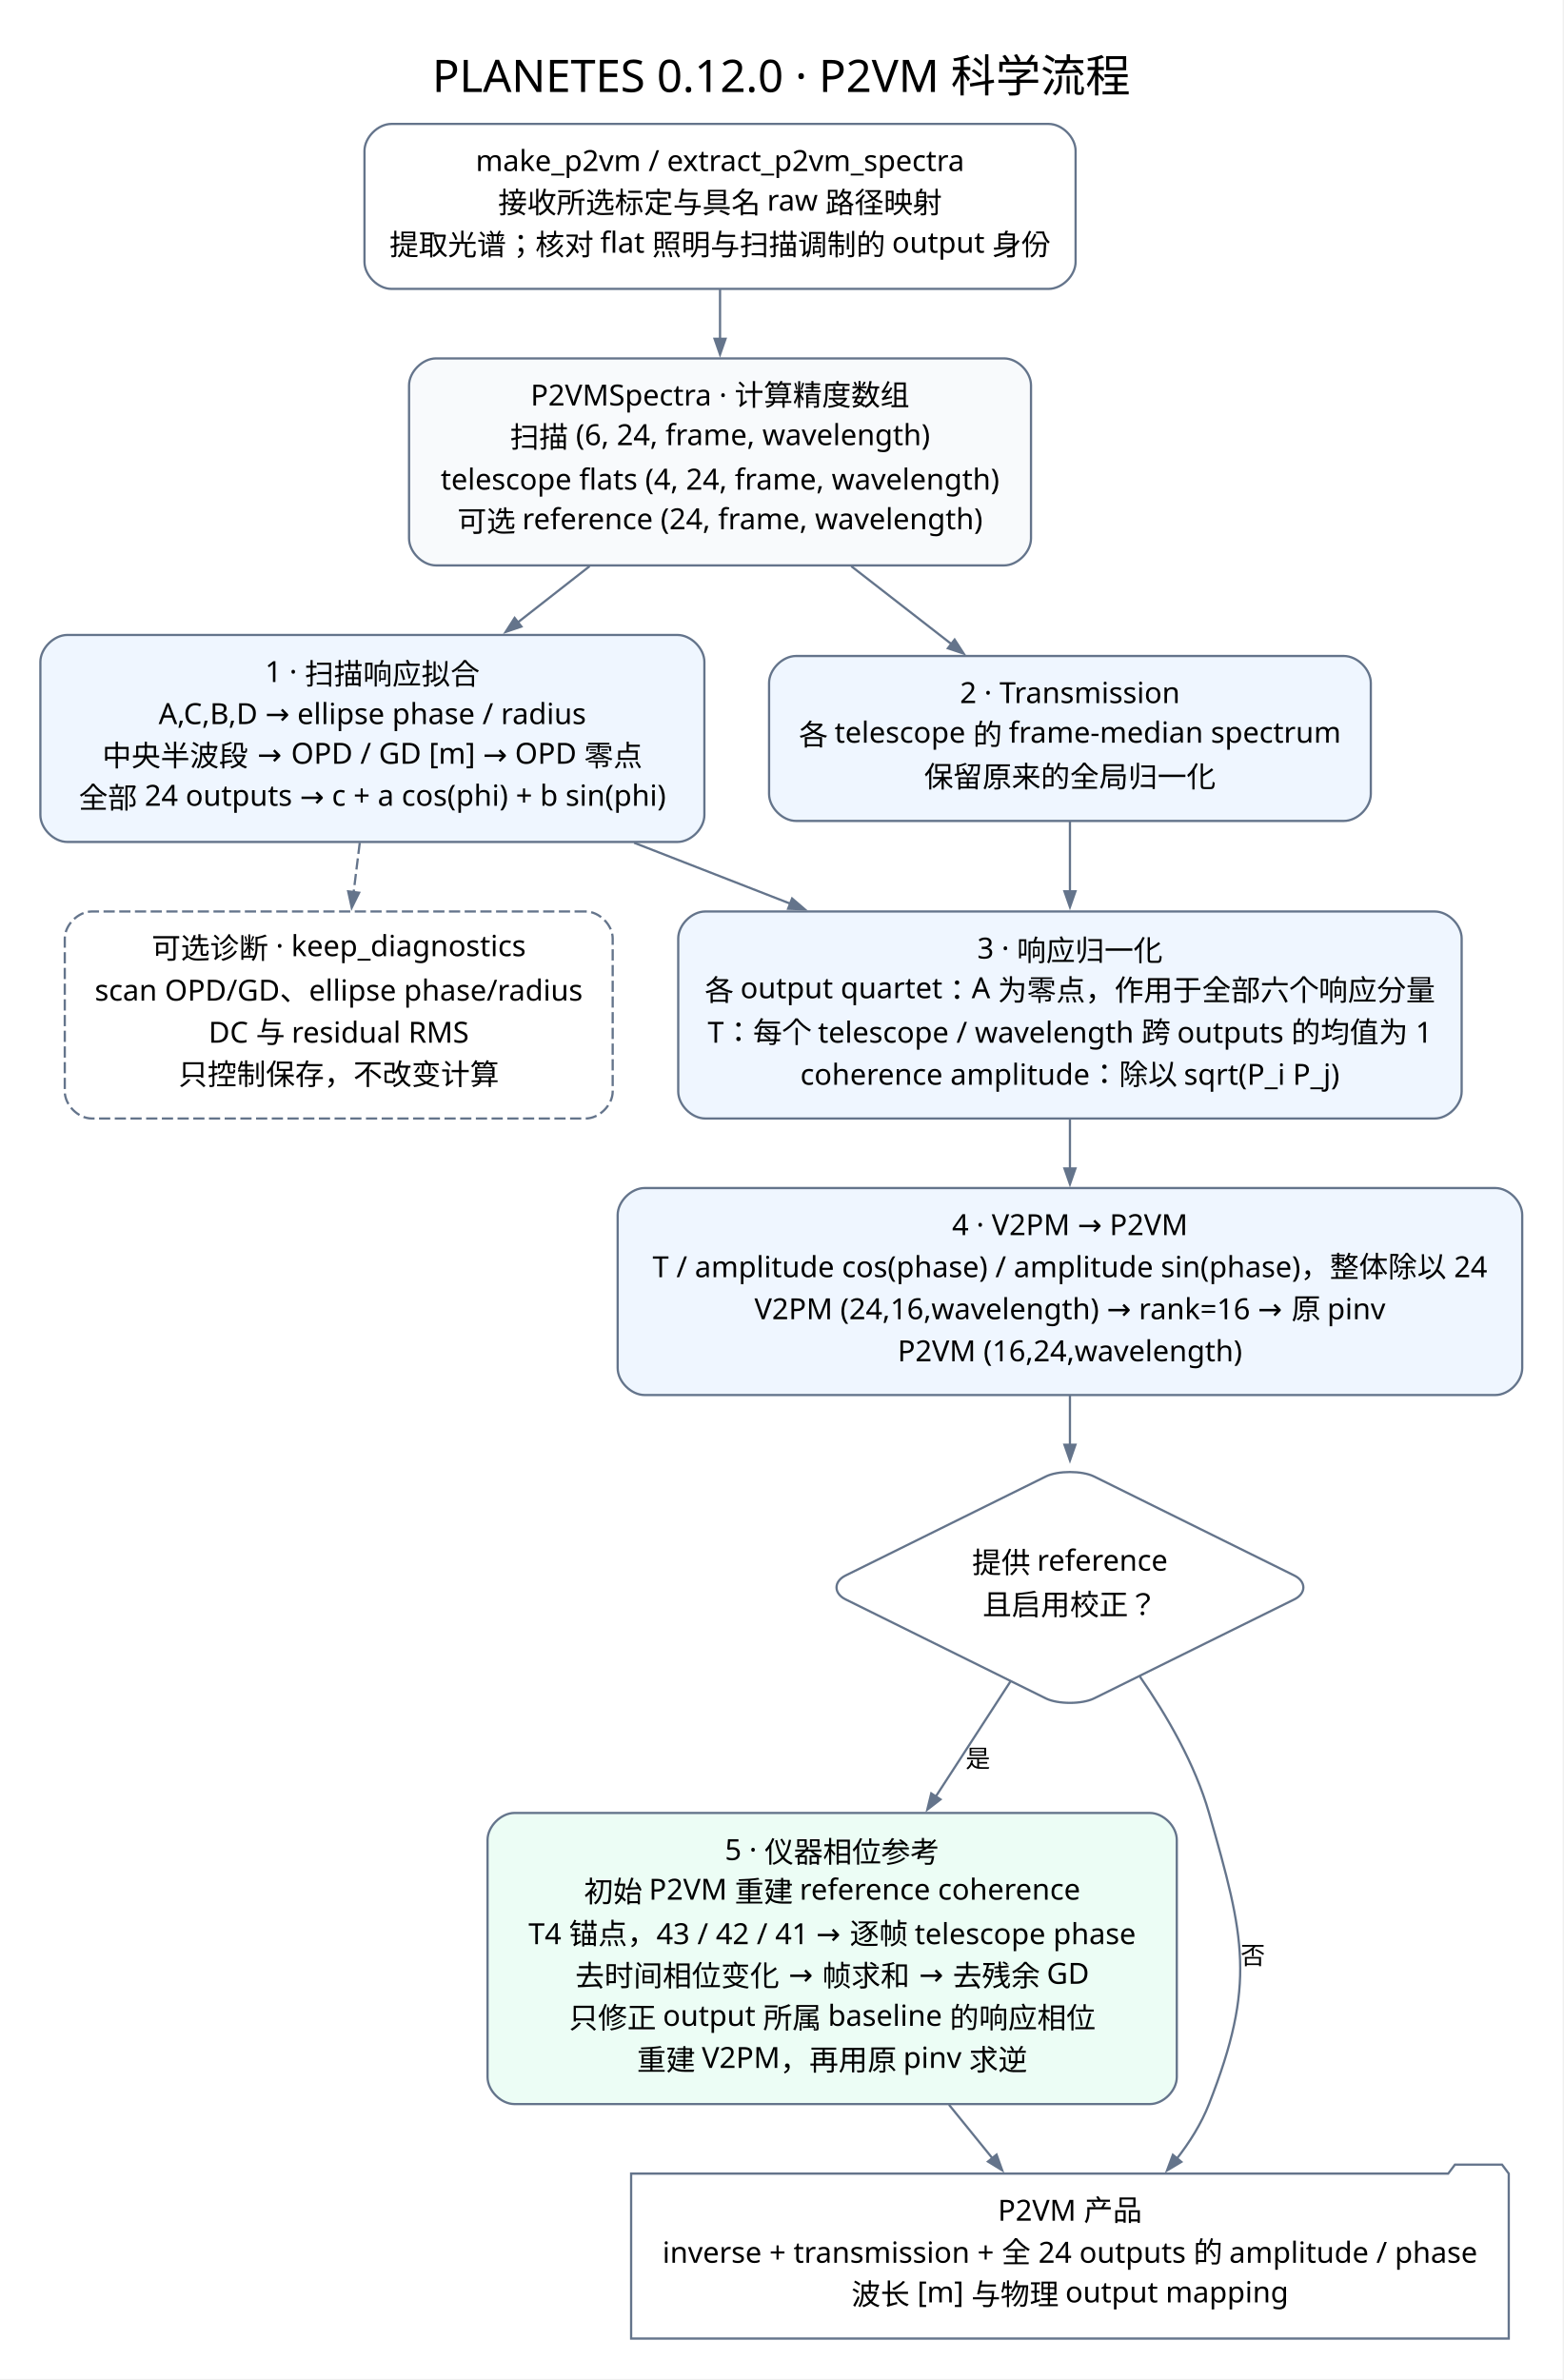
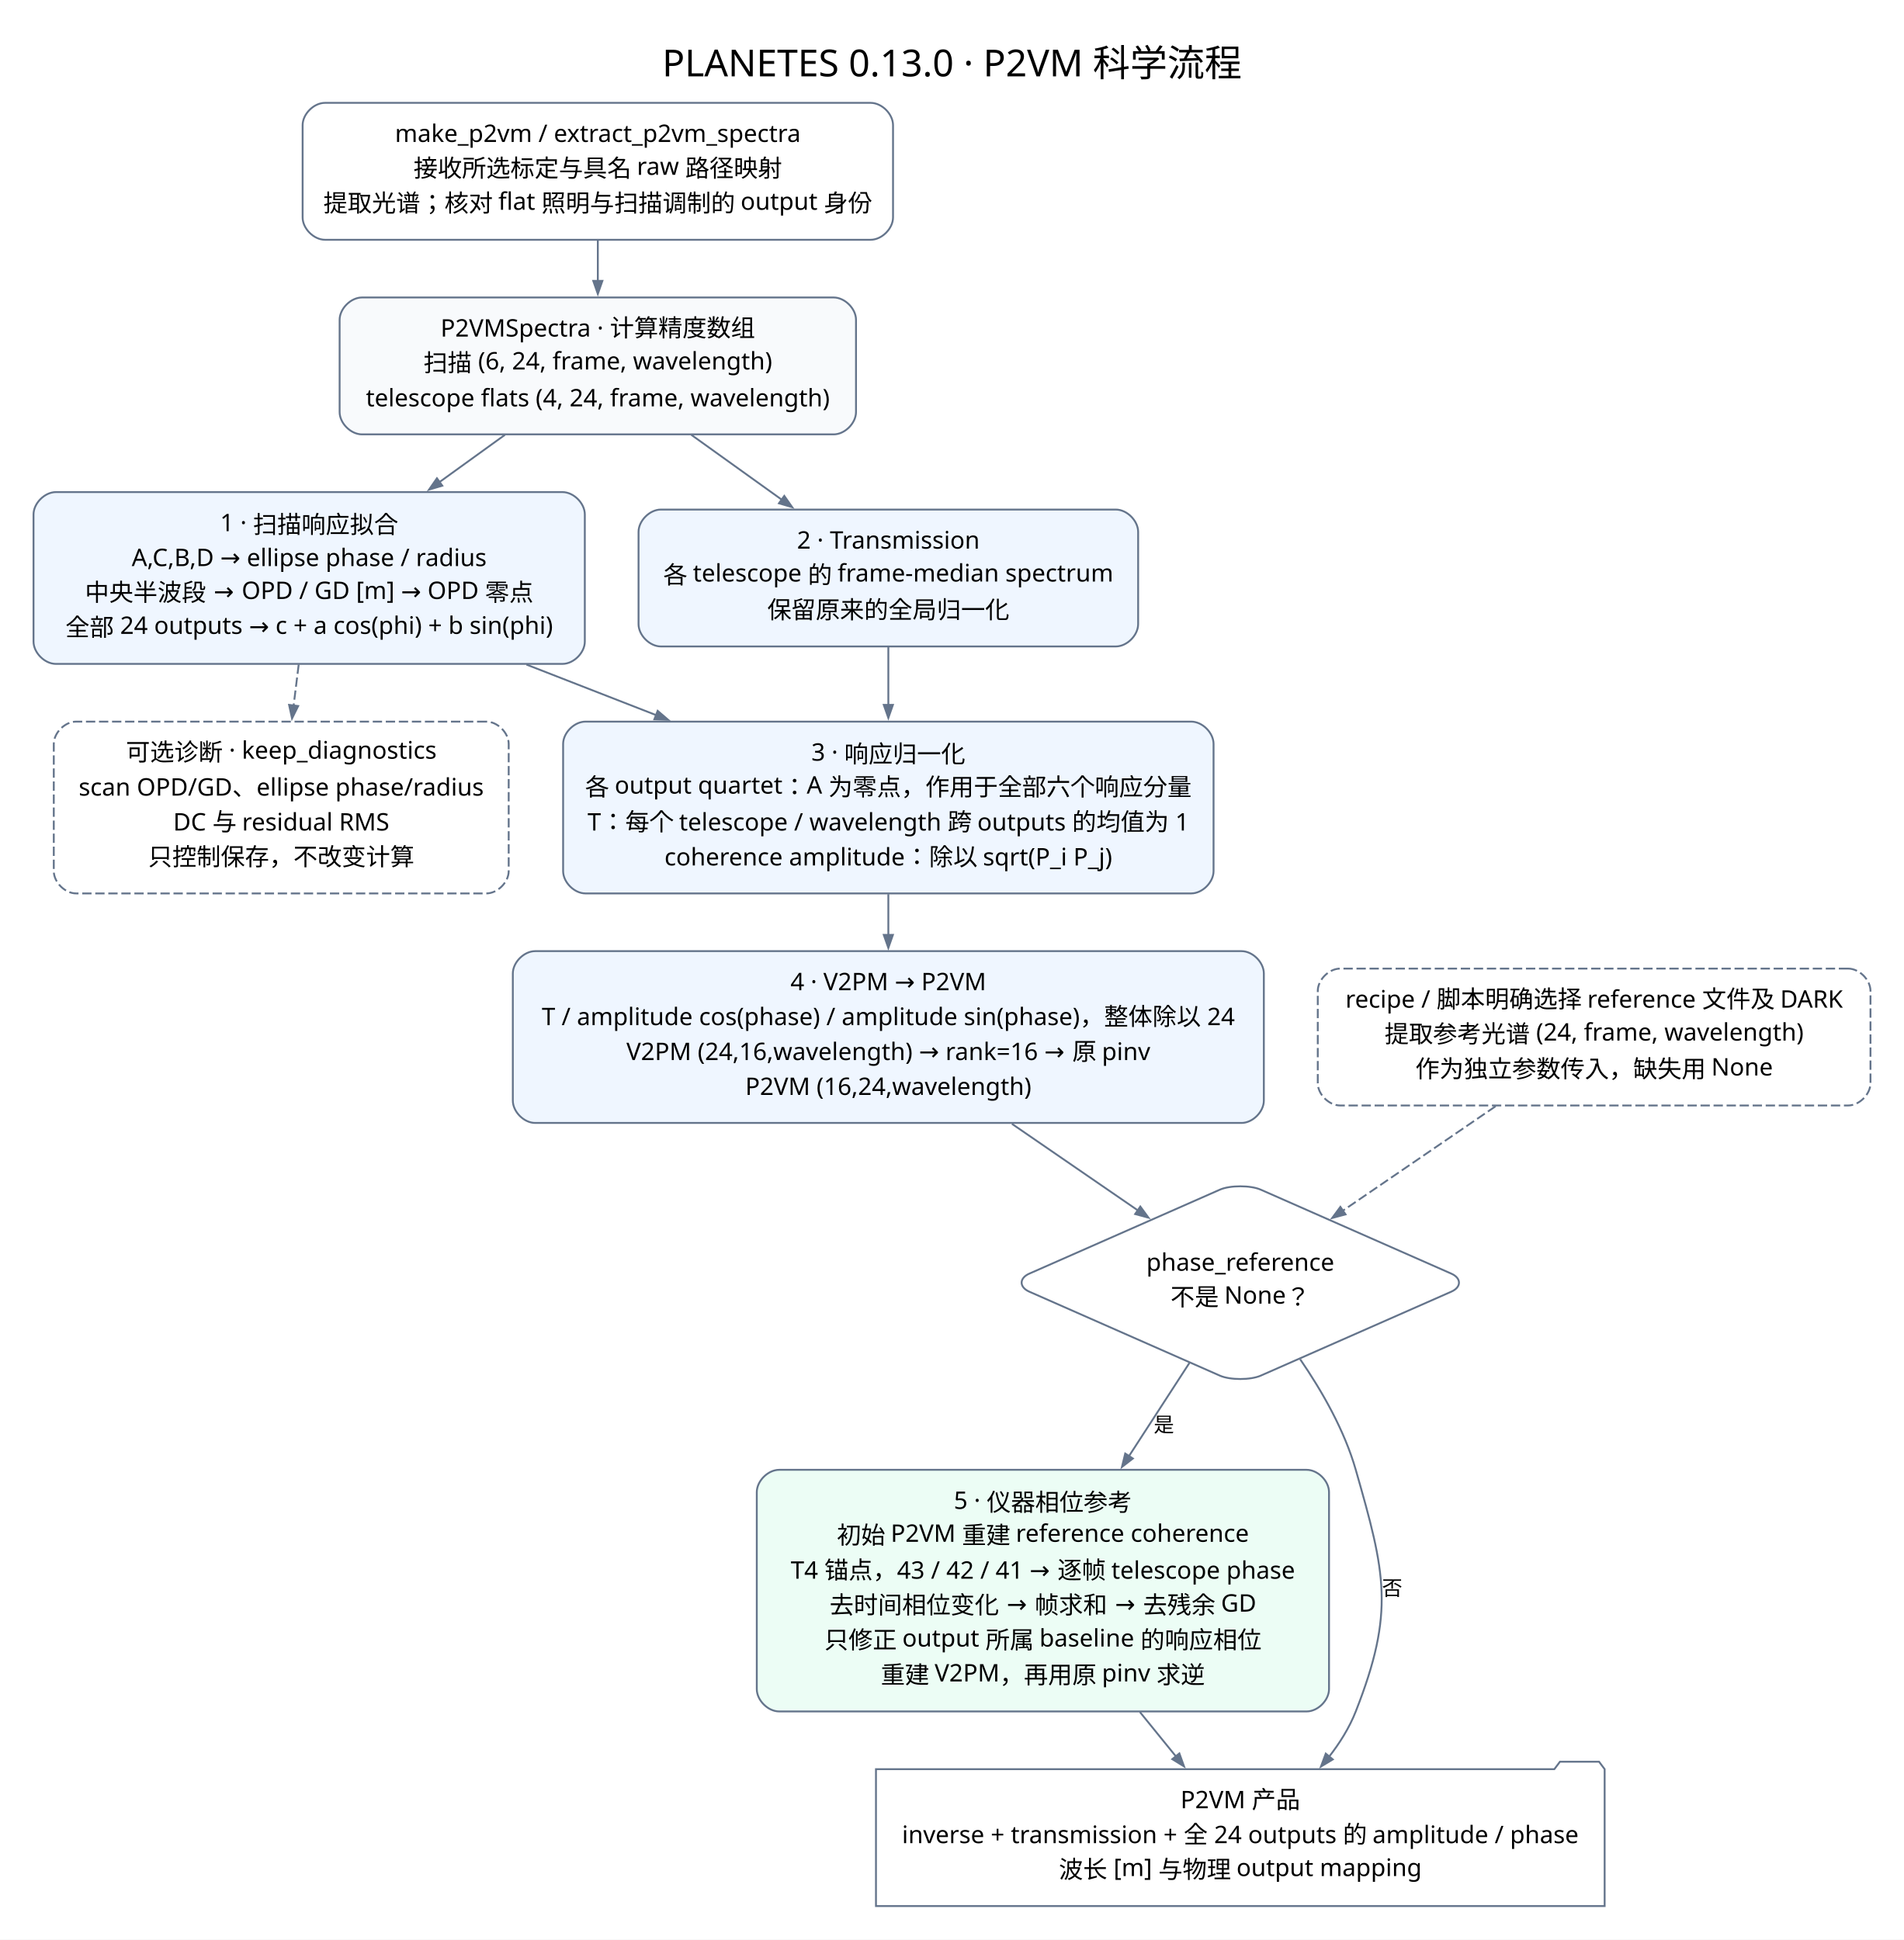
- <svg xmlns="http://www.w3.org/2000/svg" width="697pt" height="1061pt" viewBox="0.00 0.00 697.00 1061.00">
-   <g id="graph0" class="graph" transform="scale(1 1) rotate(0) translate(18 1042.52)">
-     <polygon fill="white" stroke="none" points="-18,18 -18,-1042.52 678.66,-1042.52 678.66,18 -18,18" />
-     <text xml:space="preserve" text-anchor="middle" x="330.33" y="-1001.52" font-family="PingFang SC" font-size="20.00">PLANETES 0.12.0 · P2VM 科学流程</text>
+ <svg xmlns="http://www.w3.org/2000/svg" width="1022pt" height="1042pt" viewBox="0.00 0.00 1022.00 1042.00">
+   <g id="graph0" class="graph" transform="scale(1 1) rotate(0) translate(18 1023.77)">
+     <polygon fill="white" stroke="none" points="-18,18 -18,-1023.77 1004.41,-1023.77 1004.41,18 -18,18" />
+     <text xml:space="preserve" text-anchor="middle" x="493.21" y="-982.77" font-family="PingFang SC" font-size="20.00">PLANETES 0.13.0 · P2VM 科学流程</text>
    <g id="node1" class="node">
-       <path fill="none" stroke="#64748b" d="M449.54,-987.27C449.54,-987.27 156.5,-987.27 156.5,-987.27 150.5,-987.27 144.5,-981.27 144.5,-975.27 144.5,-975.27 144.5,-925.74 144.5,-925.74 144.5,-919.74 150.5,-913.74 156.5,-913.74 156.5,-913.74 449.54,-913.74 449.54,-913.74 455.54,-913.74 461.54,-919.74 461.54,-925.74 461.54,-925.74 461.54,-975.27 461.54,-975.27 461.54,-981.27 455.54,-987.27 449.54,-987.27" />
-       <text xml:space="preserve" text-anchor="middle" x="303.02" y="-966.28" font-family="PingFang SC" font-size="13.00">make_p2vm / extract_p2vm_spectra</text>
-       <text xml:space="preserve" text-anchor="middle" x="303.02" y="-947.53" font-family="PingFang SC" font-size="13.00">接收所选标定与具名 raw 路径映射</text>
-       <text xml:space="preserve" text-anchor="middle" x="303.02" y="-928.78" font-family="PingFang SC" font-size="13.00">提取光谱；核对 flat 照明与扫描调制的 output 身份</text>
+       <path fill="none" stroke="#64748b" d="M449.54,-968.52C449.54,-968.52 156.5,-968.52 156.5,-968.52 150.5,-968.52 144.5,-962.52 144.5,-956.52 144.5,-956.52 144.5,-906.99 144.5,-906.99 144.5,-900.99 150.5,-894.99 156.5,-894.99 156.5,-894.99 449.54,-894.99 449.54,-894.99 455.54,-894.99 461.54,-900.99 461.54,-906.99 461.54,-906.99 461.54,-956.52 461.54,-956.52 461.54,-962.52 455.54,-968.52 449.54,-968.52" />
+       <text xml:space="preserve" text-anchor="middle" x="303.02" y="-947.53" font-family="PingFang SC" font-size="13.00">make_p2vm / extract_p2vm_spectra</text>
+       <text xml:space="preserve" text-anchor="middle" x="303.02" y="-928.78" font-family="PingFang SC" font-size="13.00">接收所选标定与具名 raw 路径映射</text>
+       <text xml:space="preserve" text-anchor="middle" x="303.02" y="-910.03" font-family="PingFang SC" font-size="13.00">提取光谱；核对 flat 照明与扫描调制的 output 身份</text>
    </g>
    <g id="node2" class="node">
-       <path fill="#f8fafc" stroke="#64748b" d="M429.66,-882.74C429.66,-882.74 176.38,-882.74 176.38,-882.74 170.38,-882.74 164.37,-876.74 164.37,-870.74 164.37,-870.74 164.37,-802.46 164.37,-802.46 164.37,-796.46 170.37,-790.46 176.37,-790.46 176.37,-790.46 429.66,-790.46 429.66,-790.46 435.66,-790.46 441.66,-796.46 441.66,-802.46 441.66,-802.46 441.66,-870.74 441.66,-870.74 441.66,-876.74 435.66,-882.74 429.66,-882.74" />
-       <text xml:space="preserve" text-anchor="middle" x="303.02" y="-861.75" font-family="PingFang SC" font-size="13.00">P2VMSpectra · 计算精度数组</text>
-       <text xml:space="preserve" text-anchor="middle" x="303.02" y="-843" font-family="PingFang SC" font-size="13.00">扫描 (6, 24, frame, wavelength)</text>
-       <text xml:space="preserve" text-anchor="middle" x="303.02" y="-824.25" font-family="PingFang SC" font-size="13.00">telescope flats (4, 24, frame, wavelength)</text>
-       <text xml:space="preserve" text-anchor="middle" x="303.02" y="-805.5" font-family="PingFang SC" font-size="13.00">可选 reference (24, frame, wavelength)</text>
+       <path fill="#f8fafc" stroke="#64748b" d="M429.66,-863.99C429.66,-863.99 176.38,-863.99 176.38,-863.99 170.38,-863.99 164.37,-857.99 164.37,-851.99 164.37,-851.99 164.37,-802.46 164.37,-802.46 164.37,-796.46 170.37,-790.46 176.37,-790.46 176.37,-790.46 429.66,-790.46 429.66,-790.46 435.66,-790.46 441.66,-796.46 441.66,-802.46 441.66,-802.46 441.66,-851.99 441.66,-851.99 441.66,-857.99 435.66,-863.99 429.66,-863.99" />
+       <text xml:space="preserve" text-anchor="middle" x="303.02" y="-843" font-family="PingFang SC" font-size="13.00">P2VMSpectra · 计算精度数组</text>
+       <text xml:space="preserve" text-anchor="middle" x="303.02" y="-824.25" font-family="PingFang SC" font-size="13.00">扫描 (6, 24, frame, wavelength)</text>
+       <text xml:space="preserve" text-anchor="middle" x="303.02" y="-805.5" font-family="PingFang SC" font-size="13.00">telescope flats (4, 24, frame, wavelength)</text>
    </g>
    <g id="edge1" class="edge">
-       <path fill="none" stroke="#64748b" d="M303.02,-913.48C303.02,-906.35 303.02,-898.72 303.02,-891.15" />
-       <polygon fill="#64748b" stroke="#64748b" points="305.47,-891.5 303.02,-884.5 300.57,-891.5 305.47,-891.5" />
+       <path fill="none" stroke="#64748b" d="M303.02,-894.61C303.02,-887.56 303.02,-880.1 303.02,-872.82" />
+       <polygon fill="#64748b" stroke="#64748b" points="305.47,-872.91 303.02,-865.91 300.57,-872.91 305.47,-872.91" />
    </g>
    <g id="node3" class="node">
      <path fill="#eff6ff" stroke="#64748b" d="M284.04,-759.46C284.04,-759.46 12,-759.46 12,-759.46 6,-759.46 0,-753.46 0,-747.46 0,-747.46 0,-679.18 0,-679.18 0,-673.18 6,-667.18 12,-667.18 12,-667.18 284.04,-667.18 284.04,-667.18 290.04,-667.18 296.04,-673.18 296.04,-679.18 296.04,-679.18 296.04,-747.46 296.04,-747.46 296.04,-753.46 290.04,-759.46 284.04,-759.46" />
      <text xml:space="preserve" text-anchor="middle" x="148.02" y="-738.47" font-family="PingFang SC" font-size="13.00">1 · 扫描响应拟合</text>
      <text xml:space="preserve" text-anchor="middle" x="148.02" y="-719.72" font-family="PingFang SC" font-size="13.00">A,C,B,D → ellipse phase / radius</text>
      <text xml:space="preserve" text-anchor="middle" x="148.02" y="-700.97" font-family="PingFang SC" font-size="13.00">中央半波段 → OPD / GD [m] → OPD 零点</text>
      <text xml:space="preserve" text-anchor="middle" x="148.02" y="-682.22" font-family="PingFang SC" font-size="13.00">全部 24 outputs → c + a cos(phi) + b sin(phi)</text>
    </g>
-     <g id="edge2" class="edge">
-       <path fill="none" stroke="#64748b" d="M244.86,-790.09C234.41,-781.91 223.45,-773.34 212.82,-765.02" />
-       <polygon fill="#64748b" stroke="#64748b" points="214.46,-763.2 207.44,-760.81 211.44,-767.05 214.46,-763.2" />
+     <g id="edge3" class="edge">
+       <path fill="none" stroke="#64748b" d="M253.12,-790.2C241.85,-782.06 229.68,-773.27 217.75,-764.66" />
+       <polygon fill="#64748b" stroke="#64748b" points="219.5,-762.9 212.39,-760.79 216.63,-766.88 219.5,-762.9" />
    </g>
    <g id="node4" class="node">
      <path fill="#eff6ff" stroke="#64748b" d="M581.16,-750.08C581.16,-750.08 336.88,-750.08 336.88,-750.08 330.88,-750.08 324.88,-744.08 324.88,-738.08 324.88,-738.08 324.88,-688.55 324.88,-688.55 324.88,-682.55 330.88,-676.55 336.88,-676.55 336.88,-676.55 581.16,-676.55 581.16,-676.55 587.16,-676.55 593.16,-682.55 593.16,-688.55 593.16,-688.55 593.16,-738.08 593.16,-738.08 593.16,-744.08 587.16,-750.08 581.16,-750.08" />
      <text xml:space="preserve" text-anchor="middle" x="459.02" y="-729.09" font-family="PingFang SC" font-size="13.00">2 · Transmission</text>
      <text xml:space="preserve" text-anchor="middle" x="459.02" y="-710.34" font-family="PingFang SC" font-size="13.00">各 telescope 的 frame-median spectrum</text>
      <text xml:space="preserve" text-anchor="middle" x="459.02" y="-691.59" font-family="PingFang SC" font-size="13.00">保留原来的全局归一化</text>
    </g>
-     <g id="edge3" class="edge">
-       <path fill="none" stroke="#64748b" d="M361.55,-790.09C376.25,-778.67 391.93,-766.48 406.32,-755.29" />
-       <polygon fill="#64748b" stroke="#64748b" points="407.61,-757.39 411.64,-751.16 404.61,-753.52 407.61,-757.39" />
+     <g id="edge4" class="edge">
+       <path fill="none" stroke="#64748b" d="M353.24,-790.2C368.75,-779.08 385.94,-766.74 401.88,-755.31" />
+       <polygon fill="#64748b" stroke="#64748b" points="403.14,-757.42 407.4,-751.35 400.28,-753.44 403.14,-757.42" />
    </g>
    <g id="node5" class="node">
      <path fill="#eff6ff" stroke="#64748b" d="M621.66,-636.18C621.66,-636.18 296.38,-636.18 296.38,-636.18 290.38,-636.18 284.38,-630.18 284.38,-624.18 284.38,-624.18 284.38,-555.9 284.38,-555.9 284.38,-549.9 290.38,-543.9 296.38,-543.9 296.38,-543.9 621.66,-543.9 621.66,-543.9 627.66,-543.9 633.66,-549.9 633.66,-555.9 633.66,-555.9 633.66,-624.18 633.66,-624.18 633.66,-630.18 627.66,-636.18 621.66,-636.18" />
      <text xml:space="preserve" text-anchor="middle" x="459.02" y="-615.19" font-family="PingFang SC" font-size="13.00">3 · 响应归一化</text>
      <text xml:space="preserve" text-anchor="middle" x="459.02" y="-596.44" font-family="PingFang SC" font-size="13.00">各 output quartet：A 为零点，作用于全部六个响应分量</text>
      <text xml:space="preserve" text-anchor="middle" x="459.02" y="-577.69" font-family="PingFang SC" font-size="13.00">T：每个 telescope / wavelength 跨 outputs 的均值为 1</text>
      <text xml:space="preserve" text-anchor="middle" x="459.02" y="-558.94" font-family="PingFang SC" font-size="13.00">coherence amplitude：除以 sqrt(P_i P_j)</text>
    </g>
-     <g id="edge4" class="edge">
+     <g id="edge5" class="edge">
      <path fill="none" stroke="#64748b" d="M264.71,-666.81C287.47,-657.94 311.42,-648.6 334.43,-639.63" />
      <polygon fill="#64748b" stroke="#64748b" points="335.15,-641.97 340.78,-637.15 333.37,-637.41 335.15,-641.97" />
    </g>
    <g id="node10" class="node">
-       <path fill="none" stroke="#64748b" stroke-dasharray="5,2" d="M243.16,-636.18C243.16,-636.18 22.88,-636.18 22.88,-636.18 16.88,-636.18 10.88,-630.18 10.88,-624.18 10.88,-624.18 10.88,-555.9 10.88,-555.9 10.88,-549.9 16.88,-543.9 22.88,-543.9 22.88,-543.9 243.16,-543.9 243.16,-543.9 249.16,-543.9 255.16,-549.9 255.16,-555.9 255.16,-555.9 255.16,-624.18 255.16,-624.18 255.16,-630.18 249.16,-636.18 243.16,-636.18" />
+       <path fill="none" stroke="#64748b" stroke-dasharray="5,2" d="M243.16,-636.18C243.16,-636.18 22.88,-636.18 22.88,-636.18 16.87,-636.18 10.88,-630.18 10.88,-624.18 10.88,-624.18 10.88,-555.9 10.88,-555.9 10.88,-549.9 16.88,-543.9 22.88,-543.9 22.88,-543.9 243.16,-543.9 243.16,-543.9 249.16,-543.9 255.16,-549.9 255.16,-555.9 255.16,-555.9 255.16,-624.18 255.16,-624.18 255.16,-630.18 249.16,-636.18 243.16,-636.18" />
      <text xml:space="preserve" text-anchor="middle" x="133.02" y="-615.19" font-family="PingFang SC" font-size="13.00">可选诊断 · keep_diagnostics</text>
      <text xml:space="preserve" text-anchor="middle" x="133.02" y="-596.44" font-family="PingFang SC" font-size="13.00">scan OPD/GD、ellipse phase/radius</text>
      <text xml:space="preserve" text-anchor="middle" x="133.02" y="-577.69" font-family="PingFang SC" font-size="13.00">DC 与 residual RMS</text>
      <text xml:space="preserve" text-anchor="middle" x="133.02" y="-558.94" font-family="PingFang SC" font-size="13.00">只控制保存，不改变计算</text>
    </g>
-     <g id="edge11" class="edge">
+     <g id="edge12" class="edge">
      <path fill="none" stroke="#64748b" stroke-dasharray="5,2" d="M142.39,-666.81C141.49,-659.51 140.55,-651.89 139.62,-644.42" />
      <polygon fill="#64748b" stroke="#64748b" points="142.11,-644.55 138.82,-637.9 137.24,-645.15 142.11,-644.55" />
    </g>
-     <g id="edge5" class="edge">
+     <g id="edge6" class="edge">
      <path fill="none" stroke="#64748b" d="M459.02,-676.26C459.02,-666.45 459.02,-655.61 459.02,-645.05" />
      <polygon fill="#64748b" stroke="#64748b" points="461.47,-645.17 459.02,-638.17 456.57,-645.17 461.47,-645.17" />
    </g>
    <g id="node6" class="node">
      <path fill="#eff6ff" stroke="#64748b" d="M648.66,-512.9C648.66,-512.9 269.38,-512.9 269.38,-512.9 263.38,-512.9 257.38,-506.9 257.38,-500.9 257.38,-500.9 257.38,-432.62 257.38,-432.62 257.38,-426.62 263.38,-420.62 269.38,-420.62 269.38,-420.62 648.66,-420.62 648.66,-420.62 654.66,-420.62 660.66,-426.62 660.66,-432.62 660.66,-432.62 660.66,-500.9 660.66,-500.9 660.66,-506.9 654.66,-512.9 648.66,-512.9" />
      <text xml:space="preserve" text-anchor="middle" x="459.02" y="-491.91" font-family="PingFang SC" font-size="13.00">4 · V2PM → P2VM</text>
      <text xml:space="preserve" text-anchor="middle" x="459.02" y="-473.16" font-family="PingFang SC" font-size="13.00">T / amplitude cos(phase) / amplitude sin(phase)，整体除以 24</text>
      <text xml:space="preserve" text-anchor="middle" x="459.02" y="-454.41" font-family="PingFang SC" font-size="13.00">V2PM (24,16,wavelength) → rank=16 → 原 pinv</text>
      <text xml:space="preserve" text-anchor="middle" x="459.02" y="-435.66" font-family="PingFang SC" font-size="13.00">P2VM (16,24,wavelength)</text>
    </g>
-     <g id="edge6" class="edge">
+     <g id="edge7" class="edge">
      <path fill="none" stroke="#64748b" d="M459.02,-543.53C459.02,-536.38 459.02,-528.94 459.02,-521.62" />
      <polygon fill="#64748b" stroke="#64748b" points="461.47,-521.63 459.02,-514.63 456.57,-521.63 461.47,-521.63" />
    </g>
    <g id="node7" class="node">
-       <path fill="none" stroke="#64748b" d="M448.26,-384.3C448.26,-384.3 358.99,-340.16 358.99,-340.16 353.61,-337.5 353.61,-332.18 358.99,-329.52 358.99,-329.52 448.26,-285.38 448.26,-285.38 453.64,-282.72 464.4,-282.72 469.78,-285.38 469.78,-285.38 559.05,-329.52 559.05,-329.52 564.43,-332.18 564.43,-337.5 559.05,-340.16 559.05,-340.16 469.78,-384.3 469.78,-384.3 464.4,-386.96 453.64,-386.96 448.26,-384.3" />
-       <text xml:space="preserve" text-anchor="middle" x="459.02" y="-341.24" font-family="PingFang SC" font-size="13.00">提供 reference</text>
-       <text xml:space="preserve" text-anchor="middle" x="459.02" y="-322.49" font-family="PingFang SC" font-size="13.00">且启用校正？</text>
+       <path fill="none" stroke="#64748b" d="M637.04,-384.78C637.04,-384.78 534.71,-339.68 534.71,-339.68 529.22,-337.26 529.22,-332.42 534.71,-330 534.71,-330 637.04,-284.9 637.04,-284.9 642.53,-282.48 653.51,-282.48 659,-284.9 659,-284.9 761.33,-330 761.33,-330 766.82,-332.42 766.82,-337.26 761.33,-339.68 761.33,-339.68 659,-384.78 659,-384.78 653.51,-387.2 642.53,-387.2 637.04,-384.78" />
+       <text xml:space="preserve" text-anchor="middle" x="648.02" y="-341.24" font-family="PingFang SC" font-size="13.00">phase_reference</text>
+       <text xml:space="preserve" text-anchor="middle" x="648.02" y="-322.49" font-family="PingFang SC" font-size="13.00">不是 None？</text>
    </g>
-     <g id="edge7" class="edge">
-       <path fill="none" stroke="#64748b" d="M459.02,-420.32C459.02,-413.12 459.02,-405.57 459.02,-398.06" />
-       <polygon fill="#64748b" stroke="#64748b" points="461.47,-398.47 459.02,-391.47 456.57,-398.47 461.47,-398.47" />
+     <g id="edge8" class="edge">
+       <path fill="none" stroke="#64748b" d="M525.39,-420.14C547.56,-404.9 572,-388.09 593.19,-373.53" />
+       <polygon fill="#64748b" stroke="#64748b" points="594.33,-375.72 598.71,-369.74 591.55,-371.69 594.33,-375.72" />
    </g>
    <g id="node8" class="node">
-       <path fill="#ecfdf5" stroke="#64748b" d="M494.66,-234.31C494.66,-234.31 211.38,-234.31 211.38,-234.31 205.38,-234.31 199.37,-228.31 199.37,-222.31 199.37,-222.31 199.37,-116.53 199.37,-116.53 199.37,-110.53 205.37,-104.53 211.37,-104.53 211.37,-104.53 494.66,-104.53 494.66,-104.53 500.66,-104.53 506.66,-110.53 506.66,-116.53 506.66,-116.53 506.66,-222.31 506.66,-222.31 506.66,-228.31 500.66,-234.31 494.66,-234.31" />
-       <text xml:space="preserve" text-anchor="middle" x="353.02" y="-213.32" font-family="PingFang SC" font-size="13.00">5 · 仪器相位参考</text>
-       <text xml:space="preserve" text-anchor="middle" x="353.02" y="-194.57" font-family="PingFang SC" font-size="13.00">初始 P2VM 重建 reference coherence</text>
-       <text xml:space="preserve" text-anchor="middle" x="353.02" y="-175.82" font-family="PingFang SC" font-size="13.00">T4 锚点，43 / 42 / 41 → 逐帧 telescope phase</text>
-       <text xml:space="preserve" text-anchor="middle" x="353.02" y="-157.07" font-family="PingFang SC" font-size="13.00">去时间相位变化 → 帧求和 → 去残余 GD</text>
-       <text xml:space="preserve" text-anchor="middle" x="353.02" y="-138.32" font-family="PingFang SC" font-size="13.00">只修正 output 所属 baseline 的响应相位</text>
-       <text xml:space="preserve" text-anchor="middle" x="353.02" y="-119.57" font-family="PingFang SC" font-size="13.00">重建 V2PM，再用原 pinv 求逆</text>
+       <path fill="#ecfdf5" stroke="#64748b" d="M683.66,-234.31C683.66,-234.31 400.38,-234.31 400.38,-234.31 394.38,-234.31 388.38,-228.31 388.38,-222.31 388.38,-222.31 388.38,-116.53 388.38,-116.53 388.38,-110.53 394.38,-104.53 400.38,-104.53 400.38,-104.53 683.66,-104.53 683.66,-104.53 689.66,-104.53 695.66,-110.53 695.66,-116.53 695.66,-116.53 695.66,-222.31 695.66,-222.31 695.66,-228.31 689.66,-234.31 683.66,-234.31" />
+       <text xml:space="preserve" text-anchor="middle" x="542.02" y="-213.32" font-family="PingFang SC" font-size="13.00">5 · 仪器相位参考</text>
+       <text xml:space="preserve" text-anchor="middle" x="542.02" y="-194.57" font-family="PingFang SC" font-size="13.00">初始 P2VM 重建 reference coherence</text>
+       <text xml:space="preserve" text-anchor="middle" x="542.02" y="-175.82" font-family="PingFang SC" font-size="13.00">T4 锚点，43 / 42 / 41 → 逐帧 telescope phase</text>
+       <text xml:space="preserve" text-anchor="middle" x="542.02" y="-157.07" font-family="PingFang SC" font-size="13.00">去时间相位变化 → 帧求和 → 去残余 GD</text>
+       <text xml:space="preserve" text-anchor="middle" x="542.02" y="-138.32" font-family="PingFang SC" font-size="13.00">只修正 output 所属 baseline 的响应相位</text>
+       <text xml:space="preserve" text-anchor="middle" x="542.02" y="-119.57" font-family="PingFang SC" font-size="13.00">重建 V2PM，再用原 pinv 求逆</text>
    </g>
-     <g id="edge8" class="edge">
-       <path fill="none" stroke="#64748b" d="M432.55,-293.02C422.42,-277.42 410.56,-259.13 399.13,-241.51" />
-       <polygon fill="#64748b" stroke="#64748b" points="401.3,-240.35 395.43,-235.81 397.19,-243.01 401.3,-240.35" />
-       <text xml:space="preserve" text-anchor="middle" x="417.99" y="-254.61" font-family="PingFang SC" font-size="11.00">是</text>
+     <g id="edge9" class="edge">
+       <path fill="none" stroke="#64748b" d="M620.72,-291.76C610.76,-276.39 599.19,-258.57 588.05,-241.38" />
+       <polygon fill="#64748b" stroke="#64748b" points="590.33,-240.39 584.46,-235.85 586.22,-243.06 590.33,-240.39" />
+       <text xml:space="preserve" text-anchor="middle" x="606.99" y="-254.61" font-family="PingFang SC" font-size="11.00">是</text>
    </g>
    <g id="node9" class="node">
-       <polygon fill="none" stroke="#64748b" points="654.66,-73.53 651.66,-77.53 630.66,-77.53 627.66,-73.53 263.38,-73.53 263.38,0 654.66,0 654.66,-73.53" />
-       <text xml:space="preserve" text-anchor="middle" x="459.02" y="-52.54" font-family="PingFang SC" font-size="13.00">P2VM 产品</text>
-       <text xml:space="preserve" text-anchor="middle" x="459.02" y="-33.79" font-family="PingFang SC" font-size="13.00">inverse + transmission + 全 24 outputs 的 amplitude / phase</text>
-       <text xml:space="preserve" text-anchor="middle" x="459.02" y="-15.04" font-family="PingFang SC" font-size="13.00">波长 [m] 与物理 output mapping</text>
-     </g>
-     <g id="edge9" class="edge">
-       <path fill="none" stroke="#64748b" d="M490.18,-295.13C502.33,-277.63 514.81,-256.04 521.02,-234.31 536.88,-178.85 542.1,-158.22 521.02,-104.53 517.59,-95.79 512.41,-87.51 506.49,-79.95" />
-       <polygon fill="#64748b" stroke="#64748b" points="508.68,-78.76 502.32,-74.94 504.91,-81.89 508.68,-78.76" />
-       <text xml:space="preserve" text-anchor="middle" x="540.57" y="-166.85" font-family="PingFang SC" font-size="11.00">否</text>
+       <polygon fill="none" stroke="#64748b" points="843.66,-73.53 840.66,-77.53 819.66,-77.53 816.66,-73.53 452.38,-73.53 452.38,0 843.66,0 843.66,-73.53" />
+       <text xml:space="preserve" text-anchor="middle" x="648.02" y="-52.54" font-family="PingFang SC" font-size="13.00">P2VM 产品</text>
+       <text xml:space="preserve" text-anchor="middle" x="648.02" y="-33.79" font-family="PingFang SC" font-size="13.00">inverse + transmission + 全 24 outputs 的 amplitude / phase</text>
+       <text xml:space="preserve" text-anchor="middle" x="648.02" y="-15.04" font-family="PingFang SC" font-size="13.00">波长 [m] 与物理 output mapping</text>
    </g>
    <g id="edge10" class="edge">
-       <path fill="none" stroke="#64748b" d="M405.09,-104.24C411.71,-96.07 418.36,-87.88 424.61,-80.18" />
-       <polygon fill="#64748b" stroke="#64748b" points="426.3,-81.99 428.81,-75.01 422.49,-78.9 426.3,-81.99" />
+       <path fill="none" stroke="#64748b" d="M680.16,-293.7C692,-276.47 703.97,-255.45 710.02,-234.31 725.88,-178.85 731.1,-158.22 710.02,-104.53 706.59,-95.79 701.41,-87.51 695.49,-79.95" />
+       <polygon fill="#64748b" stroke="#64748b" points="697.68,-78.76 691.32,-74.94 693.91,-81.89 697.68,-78.76" />
+       <text xml:space="preserve" text-anchor="middle" x="729.57" y="-166.85" font-family="PingFang SC" font-size="11.00">否</text>
+     </g>
+     <g id="edge11" class="edge">
+       <path fill="none" stroke="#64748b" d="M594.09,-104.24C600.71,-96.07 607.36,-87.88 613.61,-80.18" />
+       <polygon fill="#64748b" stroke="#64748b" points="615.3,-81.99 617.81,-75.01 611.49,-78.9 615.3,-81.99" />
+     </g>
+     <g id="node11" class="node">
+       <path fill="none" stroke="#64748b" stroke-dasharray="5,2" d="M974.41,-503.52C974.41,-503.52 701.62,-503.52 701.62,-503.52 695.62,-503.52 689.62,-497.52 689.62,-491.52 689.62,-491.52 689.62,-442 689.62,-442 689.62,-436 695.62,-430 701.62,-430 701.62,-430 974.41,-430 974.41,-430 980.41,-430 986.41,-436 986.41,-442 986.41,-442 986.41,-491.52 986.41,-491.52 986.41,-497.52 980.41,-503.52 974.41,-503.52" />
+       <text xml:space="preserve" text-anchor="middle" x="838.02" y="-482.53" font-family="PingFang SC" font-size="13.00">recipe / 脚本明确选择 reference 文件及 DARK</text>
+       <text xml:space="preserve" text-anchor="middle" x="838.02" y="-463.78" font-family="PingFang SC" font-size="13.00">提取参考光谱 (24, frame, wavelength)</text>
+       <text xml:space="preserve" text-anchor="middle" x="838.02" y="-445.03" font-family="PingFang SC" font-size="13.00">作为独立参数传入，缺失用 None</text>
+     </g>
+     <g id="edge2" class="edge">
+       <path fill="none" stroke="#64748b" stroke-dasharray="5,2" d="M785.09,-429.57C759.49,-412.06 728.78,-391.06 702.92,-373.38" />
+       <polygon fill="#64748b" stroke="#64748b" points="704.53,-371.51 697.36,-369.58 701.76,-375.55 704.53,-371.51" />
    </g>
  </g>
</svg>
